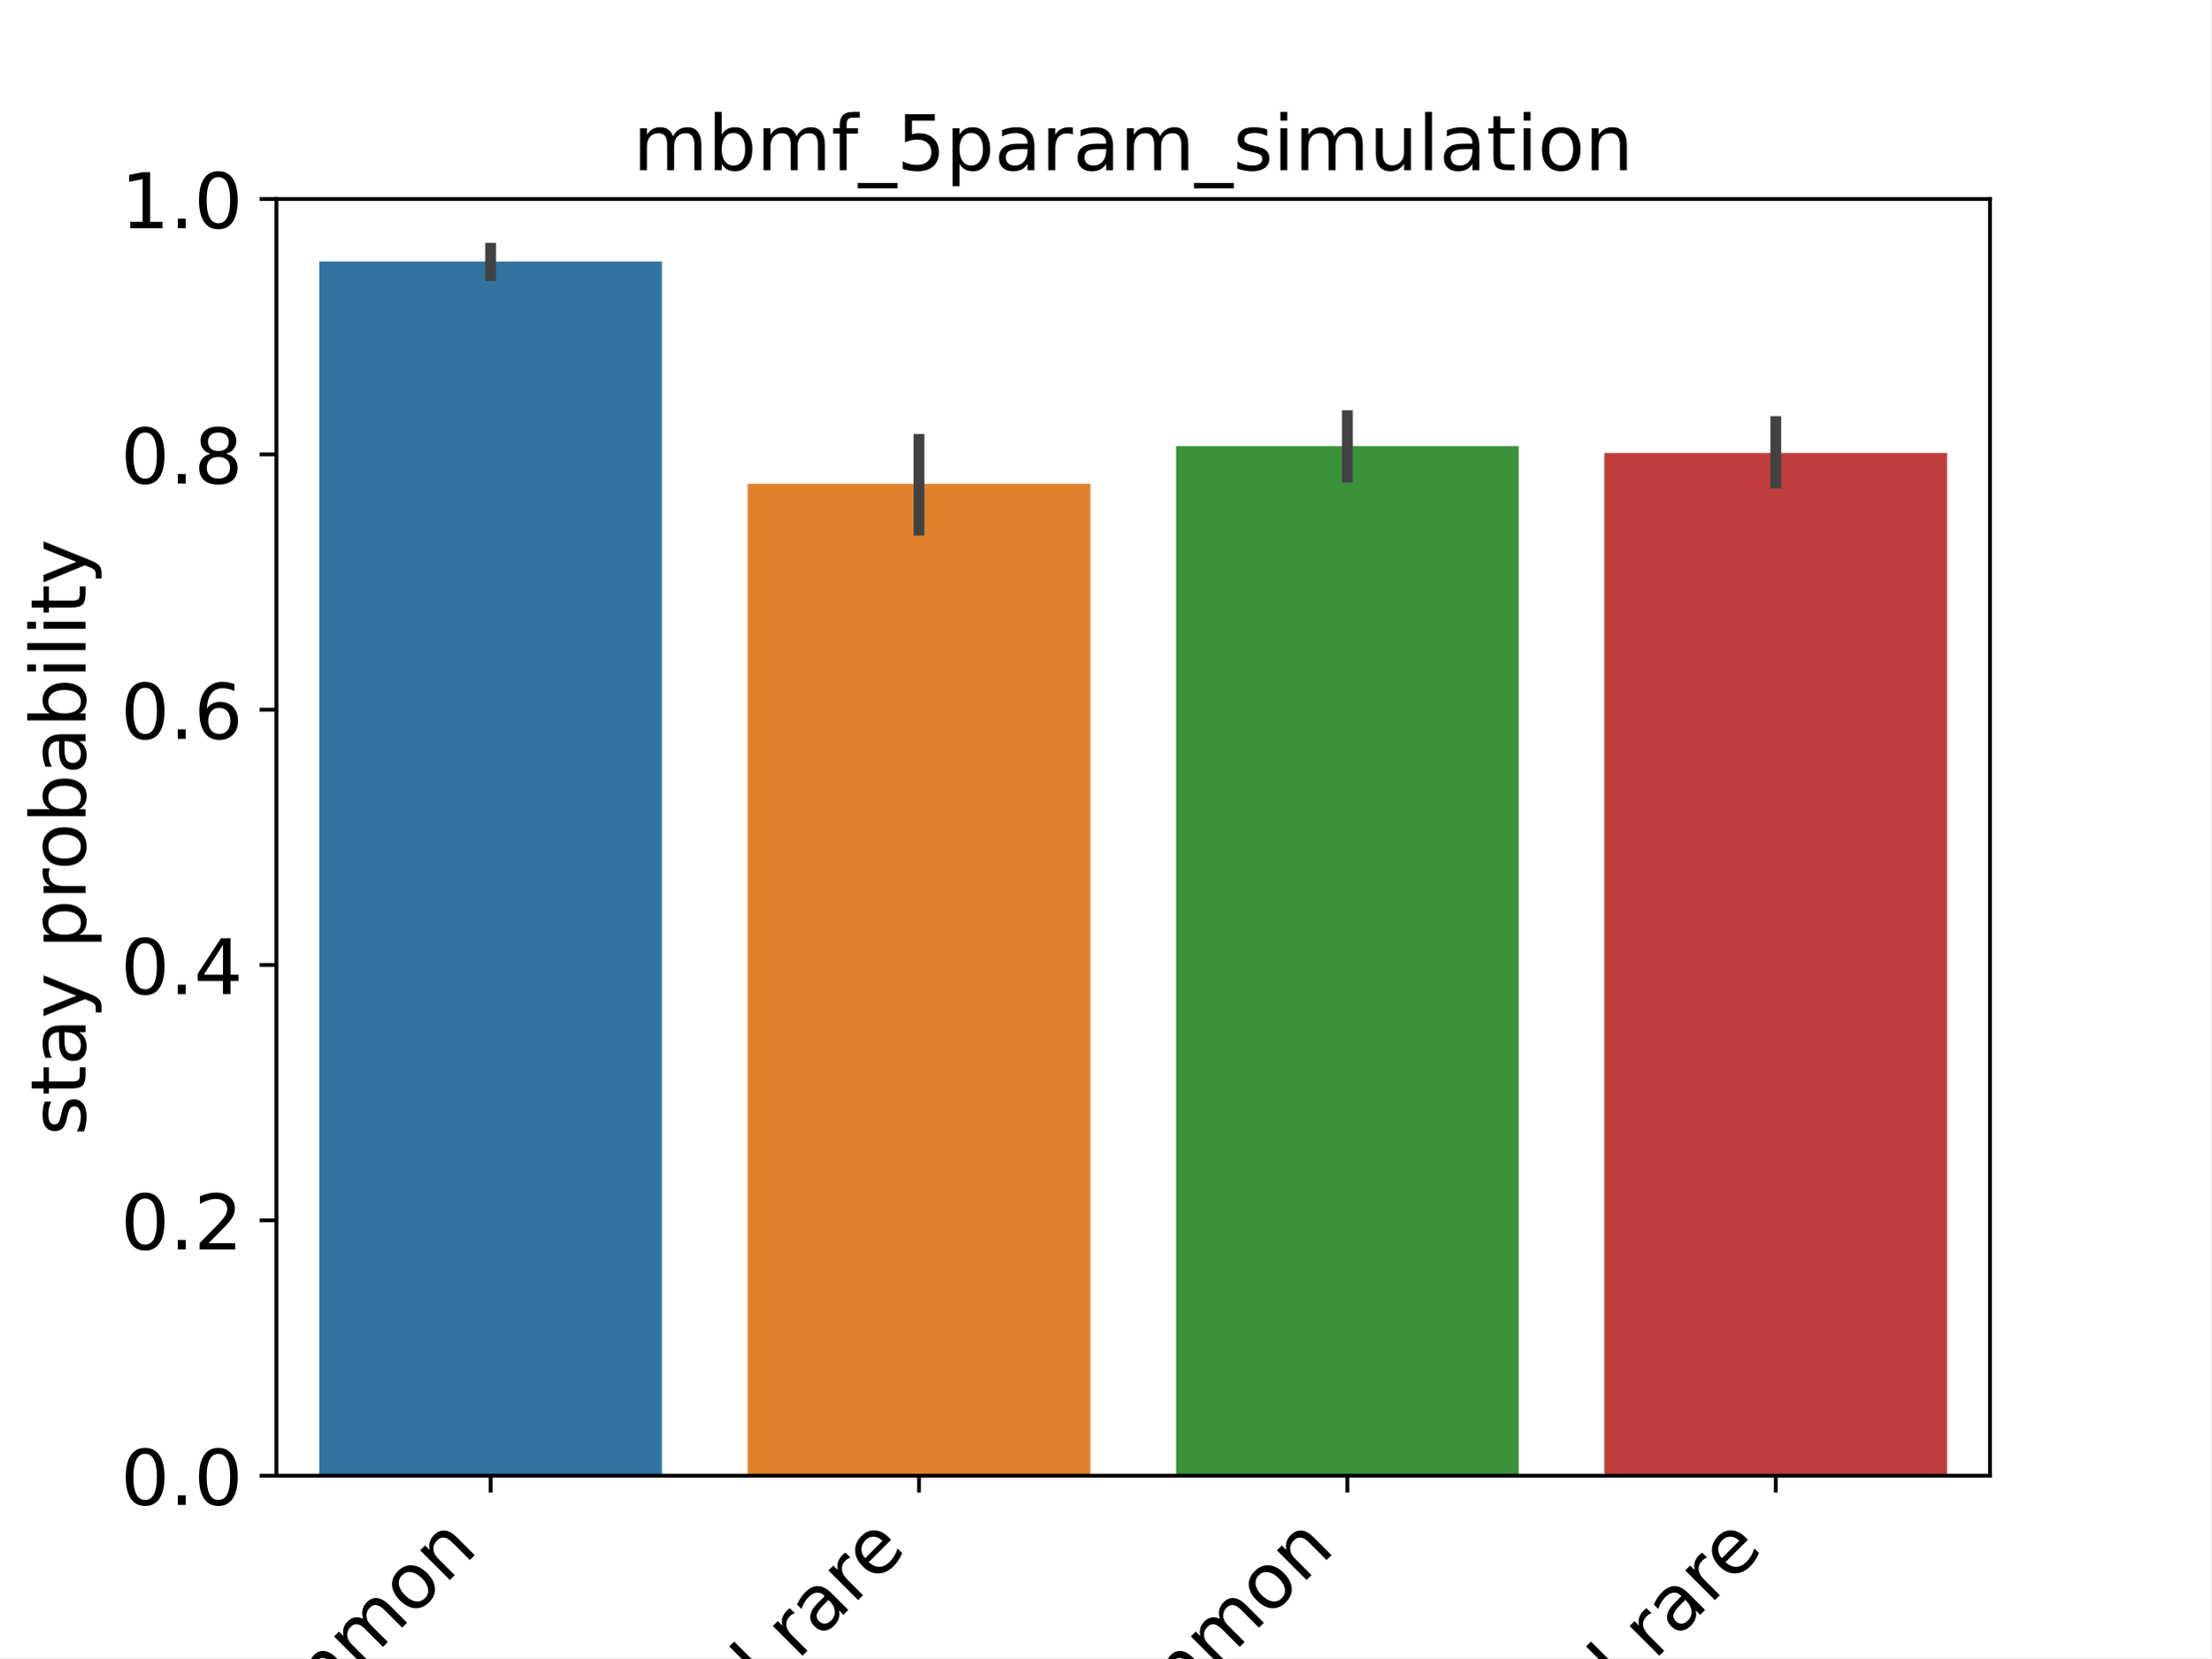
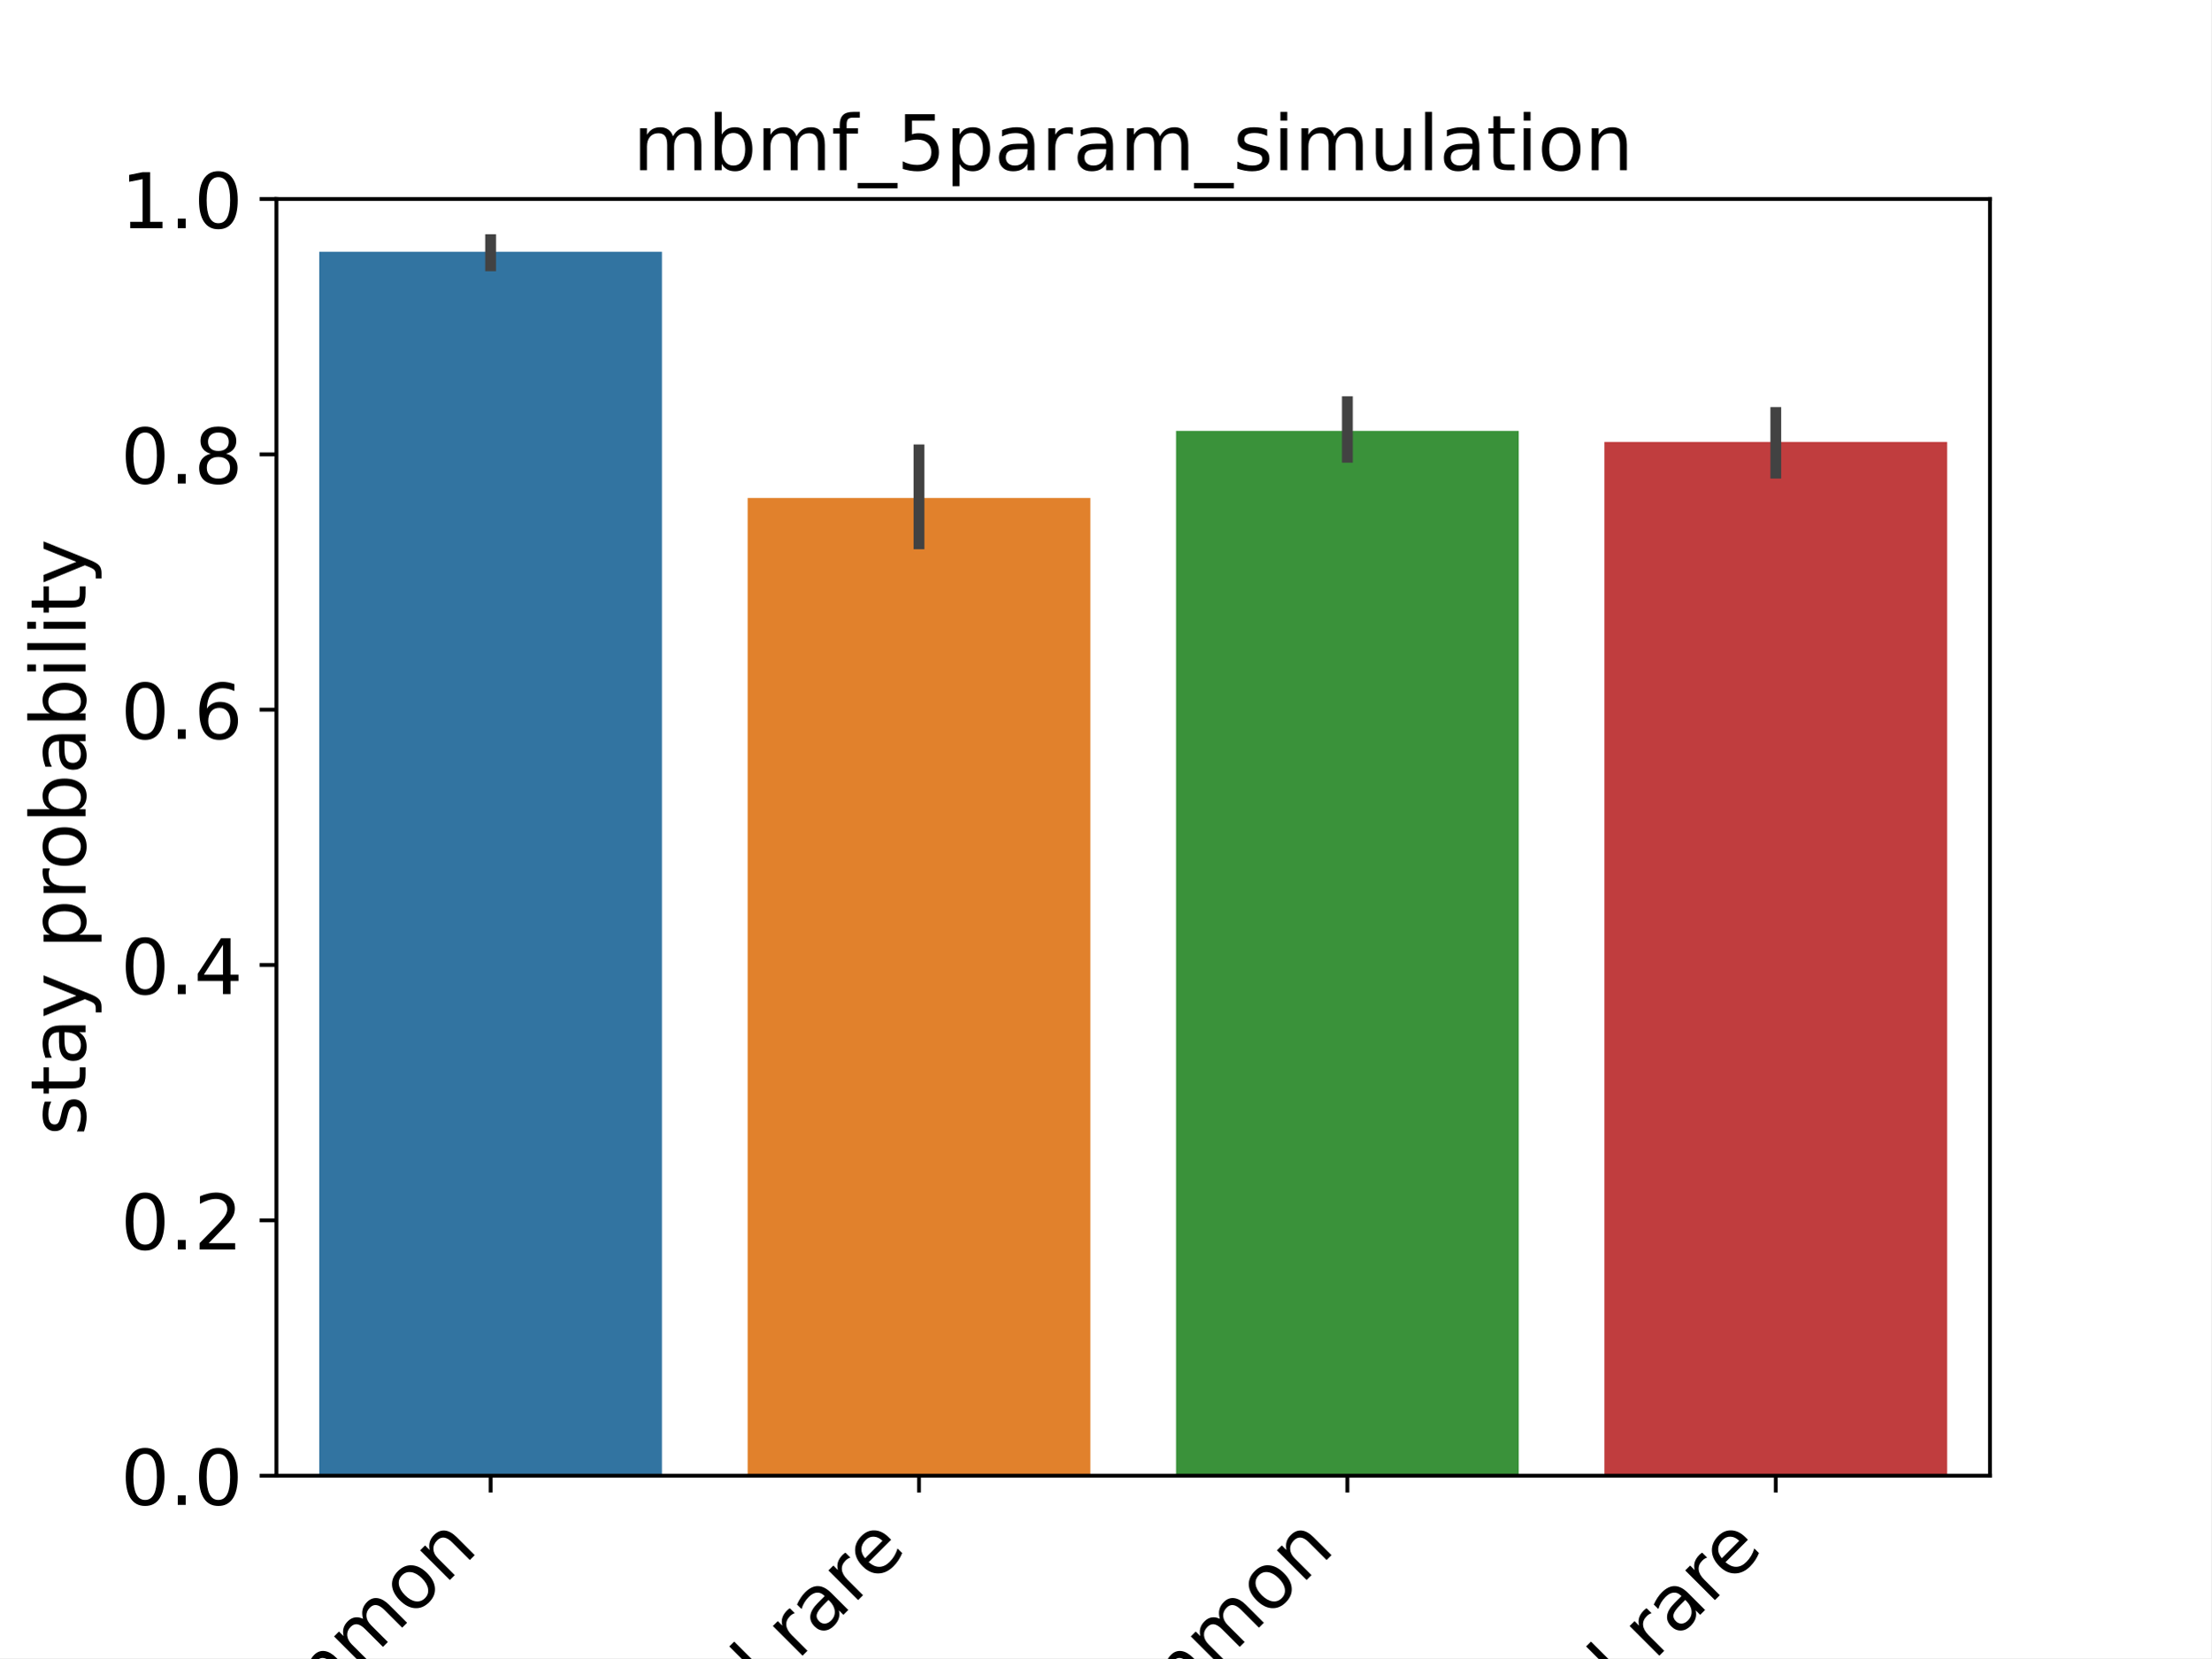
<svg xmlns="http://www.w3.org/2000/svg" xmlns:xlink="http://www.w3.org/1999/xlink" width="460.8pt" height="345.6pt" viewBox="0 0 460.8 345.6" version="1.1">
  <defs>
    <style type="text/css">*{stroke-linejoin: round; stroke-linecap: butt}</style>
  </defs>
  <g id="figure_1">
    <g id="patch_1">
      <path d="M 0 345.6  L 460.8 345.6  L 460.8 0  L 0 0  z " style="fill: #ffffff" />
    </g>
    <g id="axes_1">
      <g id="patch_2">
        <path d="M 57.6 307.584  L 414.72 307.584  L 414.72 41.472  L 57.6 41.472  z " style="fill: #ffffff" />
      </g>
      <g id="patch_3">
-         <path d="M 66.528 307.584  L 137.952 307.584  L 137.952 54.493  L 66.528 54.493  z " clip-path="url(#p2aed2509e1)" style="fill: #3274a1" />
+         <path d="M 66.528 307.584  L 137.952 307.584  L 137.952 52.47  L 66.528 52.47  z " clip-path="url(#p7dcf0fc296)" style="fill: #3274a1" />
      </g>
      <g id="patch_4">
-         <path d="M 155.808 307.584  L 227.232 307.584  L 227.232 100.842  L 155.808 100.842  z " clip-path="url(#p2aed2509e1)" style="fill: #e1812c" />
+         <path d="M 155.808 307.584  L 227.232 307.584  L 227.232 103.791  L 155.808 103.791  z " clip-path="url(#p7dcf0fc296)" style="fill: #e1812c" />
      </g>
      <g id="patch_5">
-         <path d="M 245.088 307.584  L 316.512 307.584  L 316.512 92.977  L 245.088 92.977  z " clip-path="url(#p2aed2509e1)" style="fill: #3a923a" />
+         <path d="M 245.088 307.584  L 316.512 307.584  L 316.512 89.811  L 245.088 89.811  z " clip-path="url(#p7dcf0fc296)" style="fill: #3a923a" />
      </g>
      <g id="patch_6">
-         <path d="M 334.368 307.584  L 405.792 307.584  L 405.792 94.426  L 334.368 94.426  z " clip-path="url(#p2aed2509e1)" style="fill: #c03d3e" />
+         <path d="M 334.368 307.584  L 405.792 307.584  L 405.792 92.108  L 334.368 92.108  z " clip-path="url(#p7dcf0fc296)" style="fill: #c03d3e" />
      </g>
      <g id="matplotlib.axis_1">
        <g id="xtick_1">
          <g id="line2d_1">
            <defs>
-               <path id="maf416e39bf" d="M 0 0  L 0 3.5  " style="stroke: #000000; stroke-width: 0.8" />
+               <path id="m653e68480e" d="M 0 0  L 0 3.5  " style="stroke: #000000; stroke-width: 0.8" />
            </defs>
            <g>
-               <use xlink:href="#maf416e39bf" x="102.24" y="307.584" style="stroke: #000000; stroke-width: 0.8" />
+               <use xlink:href="#m653e68480e" x="102.24" y="307.584" style="stroke: #000000; stroke-width: 0.8" />
            </g>
          </g>
          <g id="text_1">
            <g transform="translate(-6.307962 429.3757) rotate(-45) scale(0.16 -0.16)">
              <defs>
                <path id="DejaVuSans-72" d="M 2631 2963  Q 2534 3019 2420 3045  Q 2306 3072 2169 3072  Q 1681 3072 1420 2755  Q 1159 2438 1159 1844  L 1159 0  L 581 0  L 581 3500  L 1159 3500  L 1159 2956  Q 1341 3275 1631 3429  Q 1922 3584 2338 3584  Q 2397 3584 2469 3576  Q 2541 3569 2628 3553  L 2631 2963  z " transform="scale(0.015625)" />
                <path id="DejaVuSans-65" d="M 3597 1894  L 3597 1613  L 953 1613  Q 991 1019 1311 708  Q 1631 397 2203 397  Q 2534 397 2845 478  Q 3156 559 3463 722  L 3463 178  Q 3153 47 2828 -22  Q 2503 -91 2169 -91  Q 1331 -91 842 396  Q 353 884 353 1716  Q 353 2575 817 3079  Q 1281 3584 2069 3584  Q 2775 3584 3186 3129  Q 3597 2675 3597 1894  z M 3022 2063  Q 3016 2534 2758 2815  Q 2500 3097 2075 3097  Q 1594 3097 1305 2825  Q 1016 2553 972 2059  L 3022 2063  z " transform="scale(0.015625)" />
                <path id="DejaVuSans-77" d="M 269 3500  L 844 3500  L 1563 769  L 2278 3500  L 2956 3500  L 3675 769  L 4391 3500  L 4966 3500  L 4050 0  L 3372 0  L 2619 2869  L 1863 0  L 1184 0  L 269 3500  z " transform="scale(0.015625)" />
                <path id="DejaVuSans-61" d="M 2194 1759  Q 1497 1759 1228 1600  Q 959 1441 959 1056  Q 959 750 1161 570  Q 1363 391 1709 391  Q 2188 391 2477 730  Q 2766 1069 2766 1631  L 2766 1759  L 2194 1759  z M 3341 1997  L 3341 0  L 2766 0  L 2766 531  Q 2569 213 2275 61  Q 1981 -91 1556 -91  Q 1019 -91 701 211  Q 384 513 384 1019  Q 384 1609 779 1909  Q 1175 2209 1959 2209  L 2766 2209  L 2766 2266  Q 2766 2663 2505 2880  Q 2244 3097 1772 3097  Q 1472 3097 1187 3025  Q 903 2953 641 2809  L 641 3341  Q 956 3463 1253 3523  Q 1550 3584 1831 3584  Q 2591 3584 2966 3190  Q 3341 2797 3341 1997  z " transform="scale(0.015625)" />
                <path id="DejaVuSans-64" d="M 2906 2969  L 2906 4863  L 3481 4863  L 3481 0  L 2906 0  L 2906 525  Q 2725 213 2448 61  Q 2172 -91 1784 -91  Q 1150 -91 751 415  Q 353 922 353 1747  Q 353 2572 751 3078  Q 1150 3584 1784 3584  Q 2172 3584 2448 3432  Q 2725 3281 2906 2969  z M 947 1747  Q 947 1113 1208 752  Q 1469 391 1925 391  Q 2381 391 2643 752  Q 2906 1113 2906 1747  Q 2906 2381 2643 2742  Q 2381 3103 1925 3103  Q 1469 3103 1208 2742  Q 947 2381 947 1747  z " transform="scale(0.015625)" />
                <path id="DejaVuSans-20" transform="scale(0.015625)" />
                <path id="DejaVuSans-63" d="M 3122 3366  L 3122 2828  Q 2878 2963 2633 3030  Q 2388 3097 2138 3097  Q 1578 3097 1268 2742  Q 959 2388 959 1747  Q 959 1106 1268 751  Q 1578 397 2138 397  Q 2388 397 2633 464  Q 2878 531 3122 666  L 3122 134  Q 2881 22 2623 -34  Q 2366 -91 2075 -91  Q 1284 -91 818 406  Q 353 903 353 1747  Q 353 2603 823 3093  Q 1294 3584 2113 3584  Q 2378 3584 2631 3529  Q 2884 3475 3122 3366  z " transform="scale(0.015625)" />
                <path id="DejaVuSans-6f" d="M 1959 3097  Q 1497 3097 1228 2736  Q 959 2375 959 1747  Q 959 1119 1226 758  Q 1494 397 1959 397  Q 2419 397 2687 759  Q 2956 1122 2956 1747  Q 2956 2369 2687 2733  Q 2419 3097 1959 3097  z M 1959 3584  Q 2709 3584 3137 3096  Q 3566 2609 3566 1747  Q 3566 888 3137 398  Q 2709 -91 1959 -91  Q 1206 -91 779 398  Q 353 888 353 1747  Q 353 2609 779 3096  Q 1206 3584 1959 3584  z " transform="scale(0.015625)" />
                <path id="DejaVuSans-6d" d="M 3328 2828  Q 3544 3216 3844 3400  Q 4144 3584 4550 3584  Q 5097 3584 5394 3201  Q 5691 2819 5691 2113  L 5691 0  L 5113 0  L 5113 2094  Q 5113 2597 4934 2840  Q 4756 3084 4391 3084  Q 3944 3084 3684 2787  Q 3425 2491 3425 1978  L 3425 0  L 2847 0  L 2847 2094  Q 2847 2600 2669 2842  Q 2491 3084 2119 3084  Q 1678 3084 1418 2786  Q 1159 2488 1159 1978  L 1159 0  L 581 0  L 581 3500  L 1159 3500  L 1159 2956  Q 1356 3278 1631 3431  Q 1906 3584 2284 3584  Q 2666 3584 2933 3390  Q 3200 3197 3328 2828  z " transform="scale(0.015625)" />
                <path id="DejaVuSans-6e" d="M 3513 2113  L 3513 0  L 2938 0  L 2938 2094  Q 2938 2591 2744 2837  Q 2550 3084 2163 3084  Q 1697 3084 1428 2787  Q 1159 2491 1159 1978  L 1159 0  L 581 0  L 581 3500  L 1159 3500  L 1159 2956  Q 1366 3272 1645 3428  Q 1925 3584 2291 3584  Q 2894 3584 3203 3211  Q 3513 2838 3513 2113  z " transform="scale(0.015625)" />
              </defs>
              <use xlink:href="#DejaVuSans-72" />
              <use xlink:href="#DejaVuSans-65" x="38.863" />
              <use xlink:href="#DejaVuSans-77" x="100.387" />
              <use xlink:href="#DejaVuSans-61" x="182.174" />
              <use xlink:href="#DejaVuSans-72" x="243.453" />
              <use xlink:href="#DejaVuSans-64" x="282.816" />
              <use xlink:href="#DejaVuSans-65" x="346.293" />
              <use xlink:href="#DejaVuSans-64" x="407.816" />
              <use xlink:href="#DejaVuSans-20" x="471.293" />
              <use xlink:href="#DejaVuSans-63" x="503.08" />
              <use xlink:href="#DejaVuSans-6f" x="558.061" />
              <use xlink:href="#DejaVuSans-6d" x="619.242" />
              <use xlink:href="#DejaVuSans-6d" x="716.654" />
              <use xlink:href="#DejaVuSans-6f" x="814.066" />
              <use xlink:href="#DejaVuSans-6e" x="875.248" />
            </g>
          </g>
        </g>
        <g id="xtick_2">
          <g id="line2d_2">
            <g>
-               <use xlink:href="#maf416e39bf" x="191.52" y="307.584" style="stroke: #000000; stroke-width: 0.8" />
+               <use xlink:href="#m653e68480e" x="191.52" y="307.584" style="stroke: #000000; stroke-width: 0.8" />
            </g>
          </g>
          <g id="text_2">
            <g transform="translate(109.3065 403.0413) rotate(-45) scale(0.16 -0.16)">
              <use xlink:href="#DejaVuSans-72" />
              <use xlink:href="#DejaVuSans-65" x="38.863" />
              <use xlink:href="#DejaVuSans-77" x="100.387" />
              <use xlink:href="#DejaVuSans-61" x="182.174" />
              <use xlink:href="#DejaVuSans-72" x="243.453" />
              <use xlink:href="#DejaVuSans-64" x="282.816" />
              <use xlink:href="#DejaVuSans-65" x="346.293" />
              <use xlink:href="#DejaVuSans-64" x="407.816" />
              <use xlink:href="#DejaVuSans-20" x="471.293" />
              <use xlink:href="#DejaVuSans-72" x="503.08" />
              <use xlink:href="#DejaVuSans-61" x="544.193" />
              <use xlink:href="#DejaVuSans-72" x="605.473" />
              <use xlink:href="#DejaVuSans-65" x="644.336" />
            </g>
          </g>
        </g>
        <g id="xtick_3">
          <g id="line2d_3">
            <g>
-               <use xlink:href="#maf416e39bf" x="280.8" y="307.584" style="stroke: #000000; stroke-width: 0.8" />
+               <use xlink:href="#m653e68480e" x="280.8" y="307.584" style="stroke: #000000; stroke-width: 0.8" />
            </g>
          </g>
          <g id="text_3">
            <g transform="translate(157.9119 443.7158) rotate(-45) scale(0.16 -0.16)">
              <defs>
                <path id="DejaVuSans-75" d="M 544 1381  L 544 3500  L 1119 3500  L 1119 1403  Q 1119 906 1312 657  Q 1506 409 1894 409  Q 2359 409 2629 706  Q 2900 1003 2900 1516  L 2900 3500  L 3475 3500  L 3475 0  L 2900 0  L 2900 538  Q 2691 219 2414 64  Q 2138 -91 1772 -91  Q 1169 -91 856 284  Q 544 659 544 1381  z M 1991 3584  L 1991 3584  z " transform="scale(0.015625)" />
              </defs>
              <use xlink:href="#DejaVuSans-75" />
              <use xlink:href="#DejaVuSans-6e" x="63.379" />
              <use xlink:href="#DejaVuSans-72" x="126.758" />
              <use xlink:href="#DejaVuSans-65" x="165.621" />
              <use xlink:href="#DejaVuSans-77" x="227.145" />
              <use xlink:href="#DejaVuSans-61" x="308.932" />
              <use xlink:href="#DejaVuSans-72" x="370.211" />
              <use xlink:href="#DejaVuSans-64" x="409.574" />
              <use xlink:href="#DejaVuSans-65" x="473.051" />
              <use xlink:href="#DejaVuSans-64" x="534.574" />
              <use xlink:href="#DejaVuSans-20" x="598.051" />
              <use xlink:href="#DejaVuSans-63" x="629.838" />
              <use xlink:href="#DejaVuSans-6f" x="684.818" />
              <use xlink:href="#DejaVuSans-6d" x="746" />
              <use xlink:href="#DejaVuSans-6d" x="843.412" />
              <use xlink:href="#DejaVuSans-6f" x="940.824" />
              <use xlink:href="#DejaVuSans-6e" x="1002.006" />
            </g>
          </g>
        </g>
        <g id="xtick_4">
          <g id="line2d_4">
            <g>
-               <use xlink:href="#maf416e39bf" x="370.08" y="307.584" style="stroke: #000000; stroke-width: 0.8" />
+               <use xlink:href="#m653e68480e" x="370.08" y="307.584" style="stroke: #000000; stroke-width: 0.8" />
            </g>
          </g>
          <g id="text_4">
            <g transform="translate(273.5263 417.3814) rotate(-45) scale(0.16 -0.16)">
              <use xlink:href="#DejaVuSans-75" />
              <use xlink:href="#DejaVuSans-6e" x="63.379" />
              <use xlink:href="#DejaVuSans-72" x="126.758" />
              <use xlink:href="#DejaVuSans-65" x="165.621" />
              <use xlink:href="#DejaVuSans-77" x="227.145" />
              <use xlink:href="#DejaVuSans-61" x="308.932" />
              <use xlink:href="#DejaVuSans-72" x="370.211" />
              <use xlink:href="#DejaVuSans-64" x="409.574" />
              <use xlink:href="#DejaVuSans-65" x="473.051" />
              <use xlink:href="#DejaVuSans-64" x="534.574" />
              <use xlink:href="#DejaVuSans-20" x="598.051" />
              <use xlink:href="#DejaVuSans-72" x="629.838" />
              <use xlink:href="#DejaVuSans-61" x="670.951" />
              <use xlink:href="#DejaVuSans-72" x="732.23" />
              <use xlink:href="#DejaVuSans-65" x="771.094" />
            </g>
          </g>
        </g>
      </g>
      <g id="matplotlib.axis_2">
        <g id="ytick_1">
          <g id="line2d_5">
            <defs>
-               <path id="m270a87d8fb" d="M 0 0  L -3.5 0  " style="stroke: #000000; stroke-width: 0.8" />
+               <path id="m432381bfdb" d="M 0 0  L -3.5 0  " style="stroke: #000000; stroke-width: 0.8" />
            </defs>
            <g>
-               <use xlink:href="#m270a87d8fb" x="57.6" y="307.584" style="stroke: #000000; stroke-width: 0.8" />
+               <use xlink:href="#m432381bfdb" x="57.6" y="307.584" style="stroke: #000000; stroke-width: 0.8" />
            </g>
          </g>
          <g id="text_5">
            <g transform="translate(25.155 313.6628) scale(0.16 -0.16)">
              <defs>
                <path id="DejaVuSans-30" d="M 2034 4250  Q 1547 4250 1301 3770  Q 1056 3291 1056 2328  Q 1056 1369 1301 889  Q 1547 409 2034 409  Q 2525 409 2770 889  Q 3016 1369 3016 2328  Q 3016 3291 2770 3770  Q 2525 4250 2034 4250  z M 2034 4750  Q 2819 4750 3233 4129  Q 3647 3509 3647 2328  Q 3647 1150 3233 529  Q 2819 -91 2034 -91  Q 1250 -91 836 529  Q 422 1150 422 2328  Q 422 3509 836 4129  Q 1250 4750 2034 4750  z " transform="scale(0.015625)" />
                <path id="DejaVuSans-2e" d="M 684 794  L 1344 794  L 1344 0  L 684 0  L 684 794  z " transform="scale(0.015625)" />
              </defs>
              <use xlink:href="#DejaVuSans-30" />
              <use xlink:href="#DejaVuSans-2e" x="63.623" />
              <use xlink:href="#DejaVuSans-30" x="95.41" />
            </g>
          </g>
        </g>
        <g id="ytick_2">
          <g id="line2d_6">
            <g>
-               <use xlink:href="#m270a87d8fb" x="57.6" y="254.362" style="stroke: #000000; stroke-width: 0.8" />
+               <use xlink:href="#m432381bfdb" x="57.6" y="254.362" style="stroke: #000000; stroke-width: 0.8" />
            </g>
          </g>
          <g id="text_6">
            <g transform="translate(25.155 260.4403) scale(0.16 -0.16)">
              <defs>
                <path id="DejaVuSans-32" d="M 1228 531  L 3431 531  L 3431 0  L 469 0  L 469 531  Q 828 903 1448 1529  Q 2069 2156 2228 2338  Q 2531 2678 2651 2914  Q 2772 3150 2772 3378  Q 2772 3750 2511 3984  Q 2250 4219 1831 4219  Q 1534 4219 1204 4116  Q 875 4013 500 3803  L 500 4441  Q 881 4594 1212 4672  Q 1544 4750 1819 4750  Q 2544 4750 2975 4387  Q 3406 4025 3406 3419  Q 3406 3131 3298 2873  Q 3191 2616 2906 2266  Q 2828 2175 2409 1742  Q 1991 1309 1228 531  z " transform="scale(0.015625)" />
              </defs>
              <use xlink:href="#DejaVuSans-30" />
              <use xlink:href="#DejaVuSans-2e" x="63.623" />
              <use xlink:href="#DejaVuSans-32" x="95.41" />
            </g>
          </g>
        </g>
        <g id="ytick_3">
          <g id="line2d_7">
            <g>
-               <use xlink:href="#m270a87d8fb" x="57.6" y="201.139" style="stroke: #000000; stroke-width: 0.8" />
+               <use xlink:href="#m432381bfdb" x="57.6" y="201.139" style="stroke: #000000; stroke-width: 0.8" />
            </g>
          </g>
          <g id="text_7">
            <g transform="translate(25.155 207.2179) scale(0.16 -0.16)">
              <defs>
                <path id="DejaVuSans-34" d="M 2419 4116  L 825 1625  L 2419 1625  L 2419 4116  z M 2253 4666  L 3047 4666  L 3047 1625  L 3713 1625  L 3713 1100  L 3047 1100  L 3047 0  L 2419 0  L 2419 1100  L 313 1100  L 313 1709  L 2253 4666  z " transform="scale(0.015625)" />
              </defs>
              <use xlink:href="#DejaVuSans-30" />
              <use xlink:href="#DejaVuSans-2e" x="63.623" />
              <use xlink:href="#DejaVuSans-34" x="95.41" />
            </g>
          </g>
        </g>
        <g id="ytick_4">
          <g id="line2d_8">
            <g>
-               <use xlink:href="#m270a87d8fb" x="57.6" y="147.917" style="stroke: #000000; stroke-width: 0.8" />
+               <use xlink:href="#m432381bfdb" x="57.6" y="147.917" style="stroke: #000000; stroke-width: 0.8" />
            </g>
          </g>
          <g id="text_8">
            <g transform="translate(25.155 153.9955) scale(0.16 -0.16)">
              <defs>
                <path id="DejaVuSans-36" d="M 2113 2584  Q 1688 2584 1439 2293  Q 1191 2003 1191 1497  Q 1191 994 1439 701  Q 1688 409 2113 409  Q 2538 409 2786 701  Q 3034 994 3034 1497  Q 3034 2003 2786 2293  Q 2538 2584 2113 2584  z M 3366 4563  L 3366 3988  Q 3128 4100 2886 4159  Q 2644 4219 2406 4219  Q 1781 4219 1451 3797  Q 1122 3375 1075 2522  Q 1259 2794 1537 2939  Q 1816 3084 2150 3084  Q 2853 3084 3261 2657  Q 3669 2231 3669 1497  Q 3669 778 3244 343  Q 2819 -91 2113 -91  Q 1303 -91 875 529  Q 447 1150 447 2328  Q 447 3434 972 4092  Q 1497 4750 2381 4750  Q 2619 4750 2861 4703  Q 3103 4656 3366 4563  z " transform="scale(0.015625)" />
              </defs>
              <use xlink:href="#DejaVuSans-30" />
              <use xlink:href="#DejaVuSans-2e" x="63.623" />
              <use xlink:href="#DejaVuSans-36" x="95.41" />
            </g>
          </g>
        </g>
        <g id="ytick_5">
          <g id="line2d_9">
            <g>
-               <use xlink:href="#m270a87d8fb" x="57.6" y="94.694" style="stroke: #000000; stroke-width: 0.8" />
+               <use xlink:href="#m432381bfdb" x="57.6" y="94.694" style="stroke: #000000; stroke-width: 0.8" />
            </g>
          </g>
          <g id="text_9">
            <g transform="translate(25.155 100.7731) scale(0.16 -0.16)">
              <defs>
                <path id="DejaVuSans-38" d="M 2034 2216  Q 1584 2216 1326 1975  Q 1069 1734 1069 1313  Q 1069 891 1326 650  Q 1584 409 2034 409  Q 2484 409 2743 651  Q 3003 894 3003 1313  Q 3003 1734 2745 1975  Q 2488 2216 2034 2216  z M 1403 2484  Q 997 2584 770 2862  Q 544 3141 544 3541  Q 544 4100 942 4425  Q 1341 4750 2034 4750  Q 2731 4750 3128 4425  Q 3525 4100 3525 3541  Q 3525 3141 3298 2862  Q 3072 2584 2669 2484  Q 3125 2378 3379 2068  Q 3634 1759 3634 1313  Q 3634 634 3220 271  Q 2806 -91 2034 -91  Q 1263 -91 848 271  Q 434 634 434 1313  Q 434 1759 690 2068  Q 947 2378 1403 2484  z M 1172 3481  Q 1172 3119 1398 2916  Q 1625 2713 2034 2713  Q 2441 2713 2670 2916  Q 2900 3119 2900 3481  Q 2900 3844 2670 4047  Q 2441 4250 2034 4250  Q 1625 4250 1398 4047  Q 1172 3844 1172 3481  z " transform="scale(0.015625)" />
              </defs>
              <use xlink:href="#DejaVuSans-30" />
              <use xlink:href="#DejaVuSans-2e" x="63.623" />
              <use xlink:href="#DejaVuSans-38" x="95.41" />
            </g>
          </g>
        </g>
        <g id="ytick_6">
          <g id="line2d_10">
            <g>
-               <use xlink:href="#m270a87d8fb" x="57.6" y="41.472" style="stroke: #000000; stroke-width: 0.8" />
+               <use xlink:href="#m432381bfdb" x="57.6" y="41.472" style="stroke: #000000; stroke-width: 0.8" />
            </g>
          </g>
          <g id="text_10">
            <g transform="translate(25.155 47.55075) scale(0.16 -0.16)">
              <defs>
                <path id="DejaVuSans-31" d="M 794 531  L 1825 531  L 1825 4091  L 703 3866  L 703 4441  L 1819 4666  L 2450 4666  L 2450 531  L 3481 531  L 3481 0  L 794 0  L 794 531  z " transform="scale(0.015625)" />
              </defs>
              <use xlink:href="#DejaVuSans-31" />
              <use xlink:href="#DejaVuSans-2e" x="63.623" />
              <use xlink:href="#DejaVuSans-30" x="95.41" />
            </g>
          </g>
        </g>
        <g id="text_11">
          <g transform="translate(17.8275 236.693) rotate(-90) scale(0.16 -0.16)">
            <defs>
              <path id="DejaVuSans-73" d="M 2834 3397  L 2834 2853  Q 2591 2978 2328 3040  Q 2066 3103 1784 3103  Q 1356 3103 1142 2972  Q 928 2841 928 2578  Q 928 2378 1081 2264  Q 1234 2150 1697 2047  L 1894 2003  Q 2506 1872 2764 1633  Q 3022 1394 3022 966  Q 3022 478 2636 193  Q 2250 -91 1575 -91  Q 1294 -91 989 -36  Q 684 19 347 128  L 347 722  Q 666 556 975 473  Q 1284 391 1588 391  Q 1994 391 2212 530  Q 2431 669 2431 922  Q 2431 1156 2273 1281  Q 2116 1406 1581 1522  L 1381 1569  Q 847 1681 609 1914  Q 372 2147 372 2553  Q 372 3047 722 3315  Q 1072 3584 1716 3584  Q 2034 3584 2315 3537  Q 2597 3491 2834 3397  z " transform="scale(0.015625)" />
              <path id="DejaVuSans-74" d="M 1172 4494  L 1172 3500  L 2356 3500  L 2356 3053  L 1172 3053  L 1172 1153  Q 1172 725 1289 603  Q 1406 481 1766 481  L 2356 481  L 2356 0  L 1766 0  Q 1100 0 847 248  Q 594 497 594 1153  L 594 3053  L 172 3053  L 172 3500  L 594 3500  L 594 4494  L 1172 4494  z " transform="scale(0.015625)" />
              <path id="DejaVuSans-79" d="M 2059 -325  Q 1816 -950 1584 -1140  Q 1353 -1331 966 -1331  L 506 -1331  L 506 -850  L 844 -850  Q 1081 -850 1212 -737  Q 1344 -625 1503 -206  L 1606 56  L 191 3500  L 800 3500  L 1894 763  L 2988 3500  L 3597 3500  L 2059 -325  z " transform="scale(0.015625)" />
              <path id="DejaVuSans-70" d="M 1159 525  L 1159 -1331  L 581 -1331  L 581 3500  L 1159 3500  L 1159 2969  Q 1341 3281 1617 3432  Q 1894 3584 2278 3584  Q 2916 3584 3314 3078  Q 3713 2572 3713 1747  Q 3713 922 3314 415  Q 2916 -91 2278 -91  Q 1894 -91 1617 61  Q 1341 213 1159 525  z M 3116 1747  Q 3116 2381 2855 2742  Q 2594 3103 2138 3103  Q 1681 3103 1420 2742  Q 1159 2381 1159 1747  Q 1159 1113 1420 752  Q 1681 391 2138 391  Q 2594 391 2855 752  Q 3116 1113 3116 1747  z " transform="scale(0.015625)" />
              <path id="DejaVuSans-62" d="M 3116 1747  Q 3116 2381 2855 2742  Q 2594 3103 2138 3103  Q 1681 3103 1420 2742  Q 1159 2381 1159 1747  Q 1159 1113 1420 752  Q 1681 391 2138 391  Q 2594 391 2855 752  Q 3116 1113 3116 1747  z M 1159 2969  Q 1341 3281 1617 3432  Q 1894 3584 2278 3584  Q 2916 3584 3314 3078  Q 3713 2572 3713 1747  Q 3713 922 3314 415  Q 2916 -91 2278 -91  Q 1894 -91 1617 61  Q 1341 213 1159 525  L 1159 0  L 581 0  L 581 4863  L 1159 4863  L 1159 2969  z " transform="scale(0.015625)" />
              <path id="DejaVuSans-69" d="M 603 3500  L 1178 3500  L 1178 0  L 603 0  L 603 3500  z M 603 4863  L 1178 4863  L 1178 4134  L 603 4134  L 603 4863  z " transform="scale(0.015625)" />
              <path id="DejaVuSans-6c" d="M 603 4863  L 1178 4863  L 1178 0  L 603 0  L 603 4863  z " transform="scale(0.015625)" />
            </defs>
            <use xlink:href="#DejaVuSans-73" />
            <use xlink:href="#DejaVuSans-74" x="52.1" />
            <use xlink:href="#DejaVuSans-61" x="91.309" />
            <use xlink:href="#DejaVuSans-79" x="152.588" />
            <use xlink:href="#DejaVuSans-20" x="211.768" />
            <use xlink:href="#DejaVuSans-70" x="243.555" />
            <use xlink:href="#DejaVuSans-72" x="307.031" />
            <use xlink:href="#DejaVuSans-6f" x="345.895" />
            <use xlink:href="#DejaVuSans-62" x="407.076" />
            <use xlink:href="#DejaVuSans-61" x="470.553" />
            <use xlink:href="#DejaVuSans-62" x="531.832" />
            <use xlink:href="#DejaVuSans-69" x="595.309" />
            <use xlink:href="#DejaVuSans-6c" x="623.092" />
            <use xlink:href="#DejaVuSans-69" x="650.875" />
            <use xlink:href="#DejaVuSans-74" x="678.658" />
            <use xlink:href="#DejaVuSans-79" x="717.867" />
          </g>
        </g>
      </g>
      <g id="line2d_11">
-         <path d="M 102.24 57.467  L 102.24 51.741  " clip-path="url(#p2aed2509e1)" style="fill: none; stroke: #424242; stroke-width: 2.25; stroke-linecap: square" />
+         <path d="M 102.24 55.395  L 102.24 49.941  " clip-path="url(#p7dcf0fc296)" style="fill: none; stroke: #424242; stroke-width: 2.25; stroke-linecap: square" />
      </g>
      <g id="line2d_12">
-         <path d="M 191.52 110.511  L 191.52 91.574  " clip-path="url(#p2aed2509e1)" style="fill: none; stroke: #424242; stroke-width: 2.25; stroke-linecap: square" />
+         <path d="M 191.52 113.35  L 191.52 93.764  " clip-path="url(#p7dcf0fc296)" style="fill: none; stroke: #424242; stroke-width: 2.25; stroke-linecap: square" />
      </g>
      <g id="line2d_13">
-         <path d="M 280.8 99.445  L 280.8 86.628  " clip-path="url(#p2aed2509e1)" style="fill: none; stroke: #424242; stroke-width: 2.25; stroke-linecap: square" />
+         <path d="M 280.8 95.311  L 280.8 83.72  " clip-path="url(#p7dcf0fc296)" style="fill: none; stroke: #424242; stroke-width: 2.25; stroke-linecap: square" />
      </g>
      <g id="line2d_14">
-         <path d="M 370.08 100.65  L 370.08 87.856  " clip-path="url(#p2aed2509e1)" style="fill: none; stroke: #424242; stroke-width: 2.25; stroke-linecap: square" />
+         <path d="M 370.08 98.611  L 370.08 85.978  " clip-path="url(#p7dcf0fc296)" style="fill: none; stroke: #424242; stroke-width: 2.25; stroke-linecap: square" />
      </g>
      <g id="patch_7">
        <path d="M 57.6 307.584  L 57.6 41.472  " style="fill: none; stroke: #000000; stroke-width: 0.8; stroke-linejoin: miter; stroke-linecap: square" />
      </g>
      <g id="patch_8">
        <path d="M 414.72 307.584  L 414.72 41.472  " style="fill: none; stroke: #000000; stroke-width: 0.8; stroke-linejoin: miter; stroke-linecap: square" />
      </g>
      <g id="patch_9">
        <path d="M 57.6 307.584  L 414.72 307.584  " style="fill: none; stroke: #000000; stroke-width: 0.8; stroke-linejoin: miter; stroke-linecap: square" />
      </g>
      <g id="patch_10">
        <path d="M 57.6 41.472  L 414.72 41.472  " style="fill: none; stroke: #000000; stroke-width: 0.8; stroke-linejoin: miter; stroke-linecap: square" />
      </g>
      <g id="text_12">
        <g transform="translate(131.9238 35.472) scale(0.16 -0.16)">
          <defs>
            <path id="DejaVuSans-66" d="M 2375 4863  L 2375 4384  L 1825 4384  Q 1516 4384 1395 4259  Q 1275 4134 1275 3809  L 1275 3500  L 2222 3500  L 2222 3053  L 1275 3053  L 1275 0  L 697 0  L 697 3053  L 147 3053  L 147 3500  L 697 3500  L 697 3744  Q 697 4328 969 4595  Q 1241 4863 1831 4863  L 2375 4863  z " transform="scale(0.015625)" />
            <path id="DejaVuSans-5f" d="M 3263 -1063  L 3263 -1509  L -63 -1509  L -63 -1063  L 3263 -1063  z " transform="scale(0.015625)" />
            <path id="DejaVuSans-35" d="M 691 4666  L 3169 4666  L 3169 4134  L 1269 4134  L 1269 2991  Q 1406 3038 1543 3061  Q 1681 3084 1819 3084  Q 2600 3084 3056 2656  Q 3513 2228 3513 1497  Q 3513 744 3044 326  Q 2575 -91 1722 -91  Q 1428 -91 1123 -41  Q 819 9 494 109  L 494 744  Q 775 591 1075 516  Q 1375 441 1709 441  Q 2250 441 2565 725  Q 2881 1009 2881 1497  Q 2881 1984 2565 2268  Q 2250 2553 1709 2553  Q 1456 2553 1204 2497  Q 953 2441 691 2322  L 691 4666  z " transform="scale(0.015625)" />
          </defs>
          <use xlink:href="#DejaVuSans-6d" />
          <use xlink:href="#DejaVuSans-62" x="97.412" />
          <use xlink:href="#DejaVuSans-6d" x="160.889" />
          <use xlink:href="#DejaVuSans-66" x="258.301" />
          <use xlink:href="#DejaVuSans-5f" x="293.506" />
          <use xlink:href="#DejaVuSans-35" x="343.506" />
          <use xlink:href="#DejaVuSans-70" x="407.129" />
          <use xlink:href="#DejaVuSans-61" x="470.605" />
          <use xlink:href="#DejaVuSans-72" x="531.885" />
          <use xlink:href="#DejaVuSans-61" x="572.998" />
          <use xlink:href="#DejaVuSans-6d" x="634.277" />
          <use xlink:href="#DejaVuSans-5f" x="731.689" />
          <use xlink:href="#DejaVuSans-73" x="781.689" />
          <use xlink:href="#DejaVuSans-69" x="833.789" />
          <use xlink:href="#DejaVuSans-6d" x="861.572" />
          <use xlink:href="#DejaVuSans-75" x="958.984" />
          <use xlink:href="#DejaVuSans-6c" x="1022.363" />
          <use xlink:href="#DejaVuSans-61" x="1050.146" />
          <use xlink:href="#DejaVuSans-74" x="1111.426" />
          <use xlink:href="#DejaVuSans-69" x="1150.635" />
          <use xlink:href="#DejaVuSans-6f" x="1178.418" />
          <use xlink:href="#DejaVuSans-6e" x="1239.6" />
        </g>
      </g>
    </g>
  </g>
  <defs>
-     <clipPath id="p2aed2509e1">
+     <clipPath id="p7dcf0fc296">
      <rect x="57.6" y="41.472" width="357.12" height="266.112" />
    </clipPath>
  </defs>
</svg>
